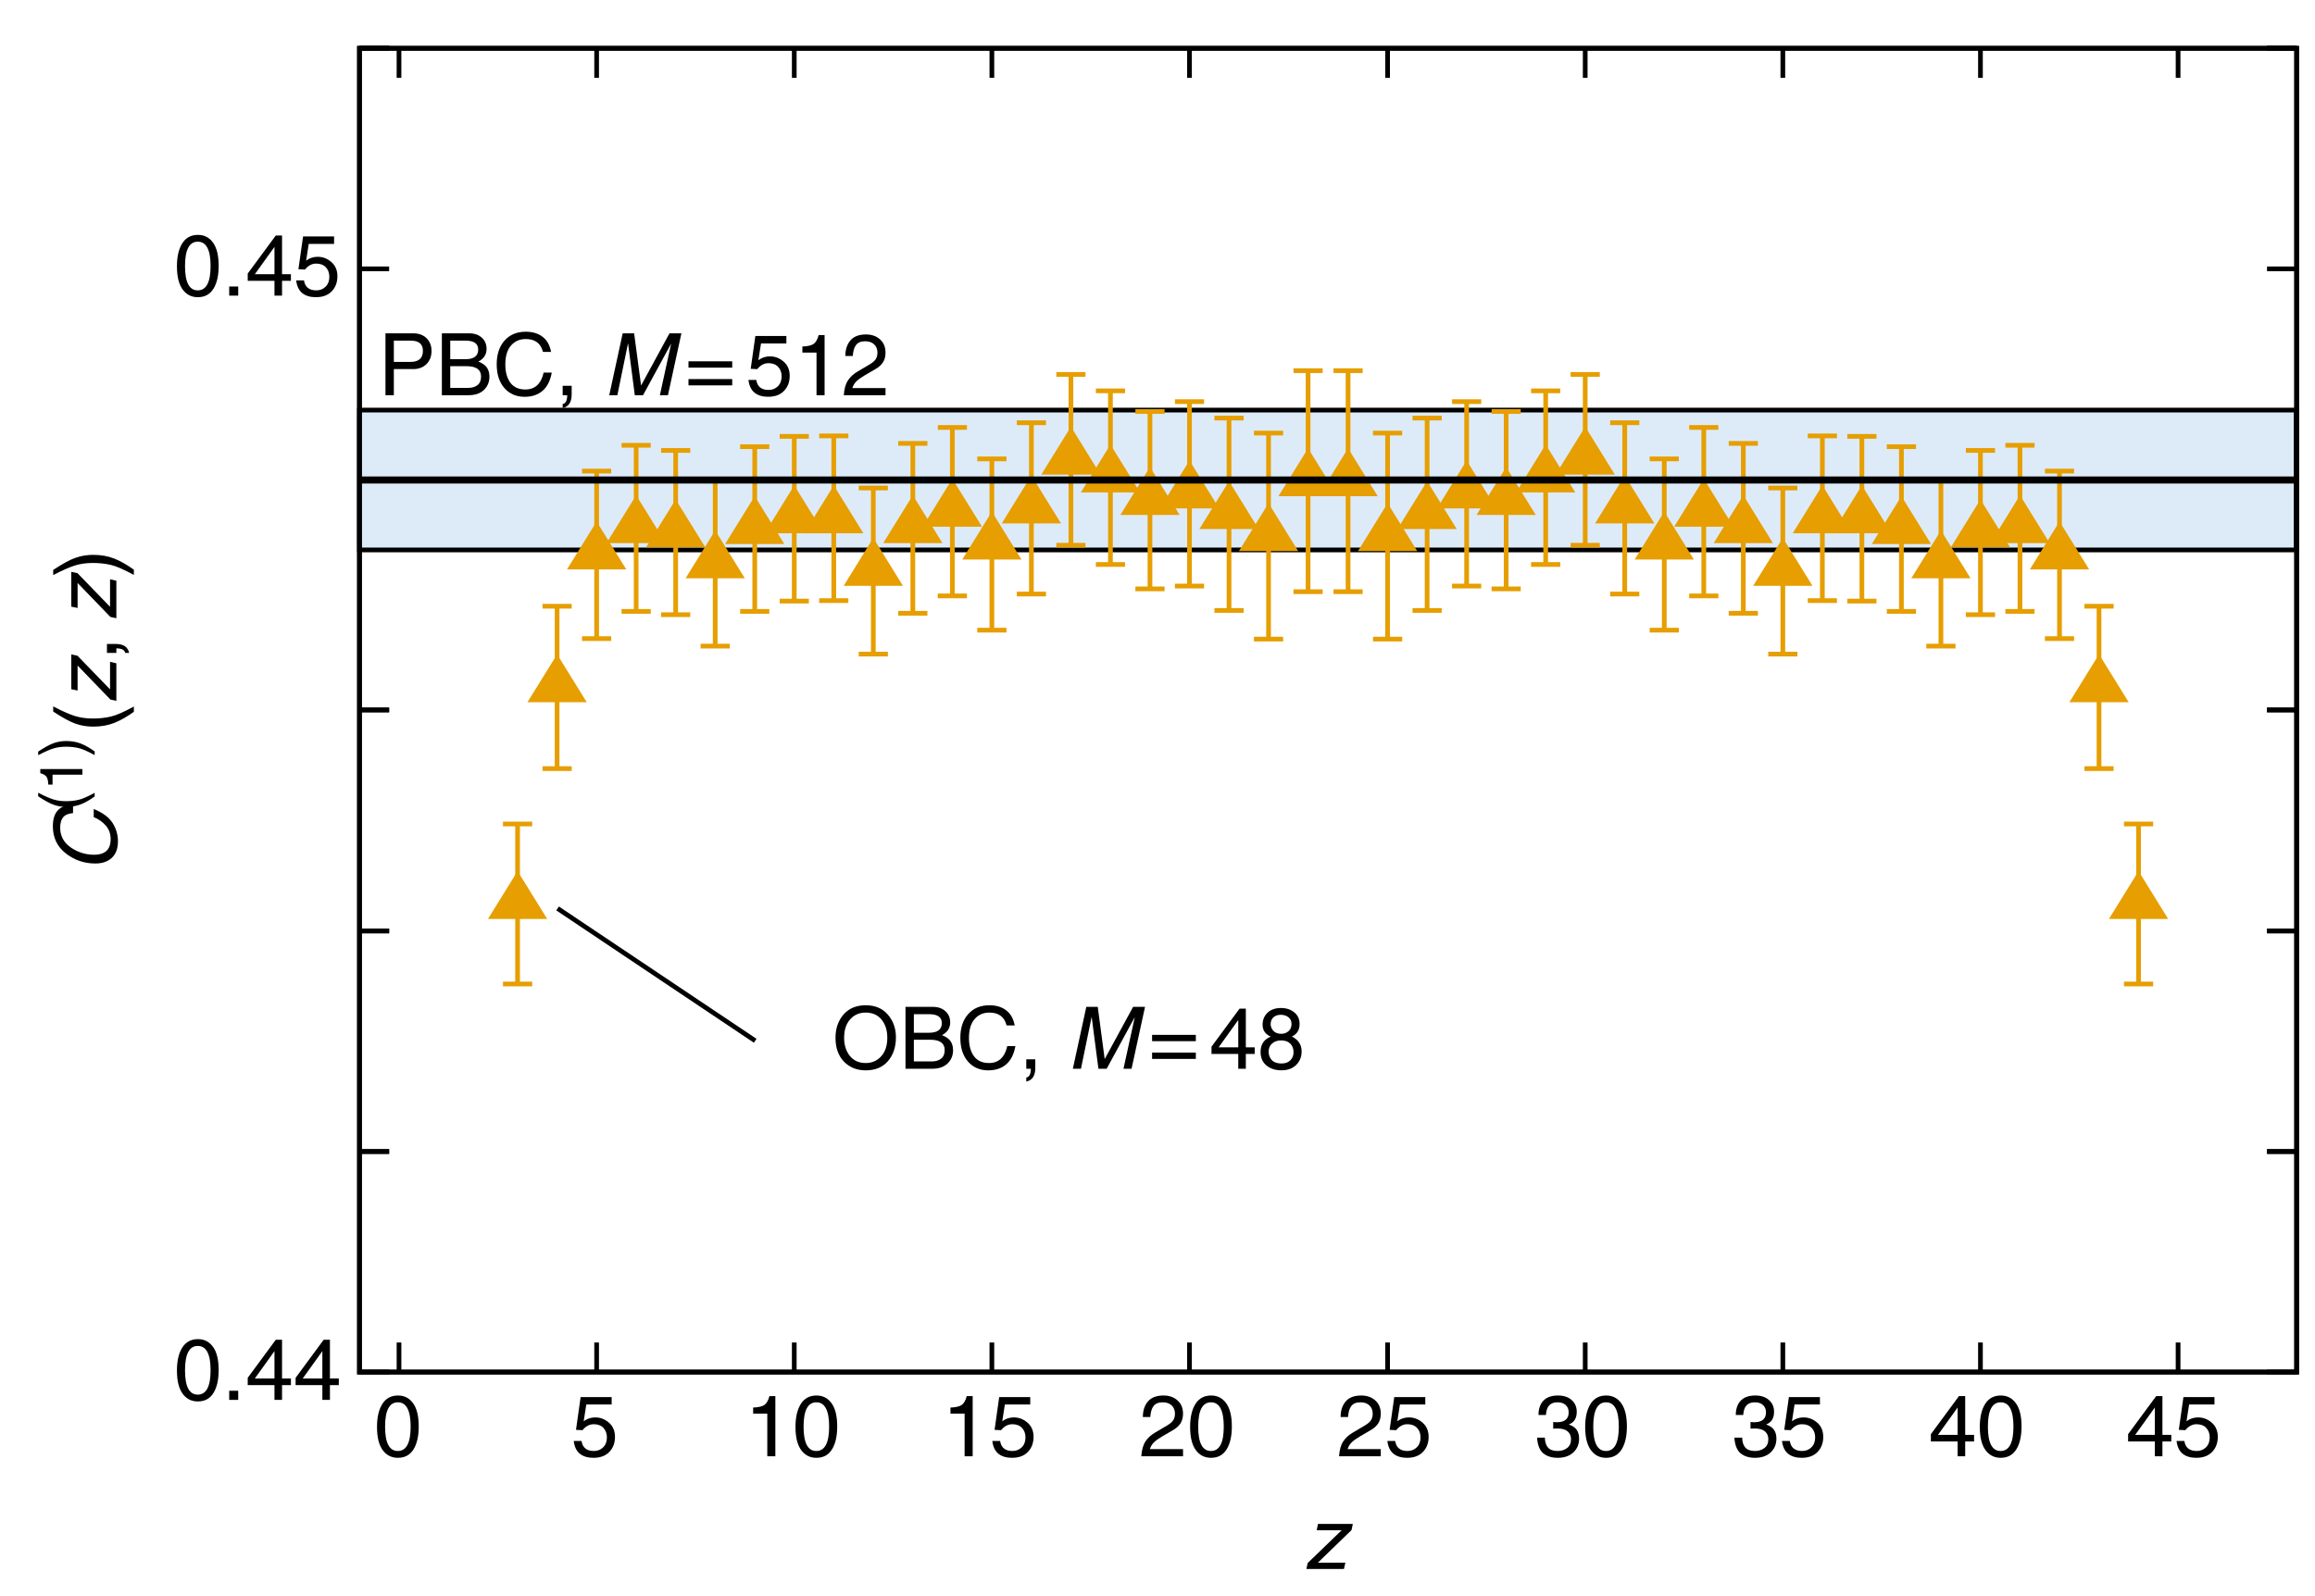
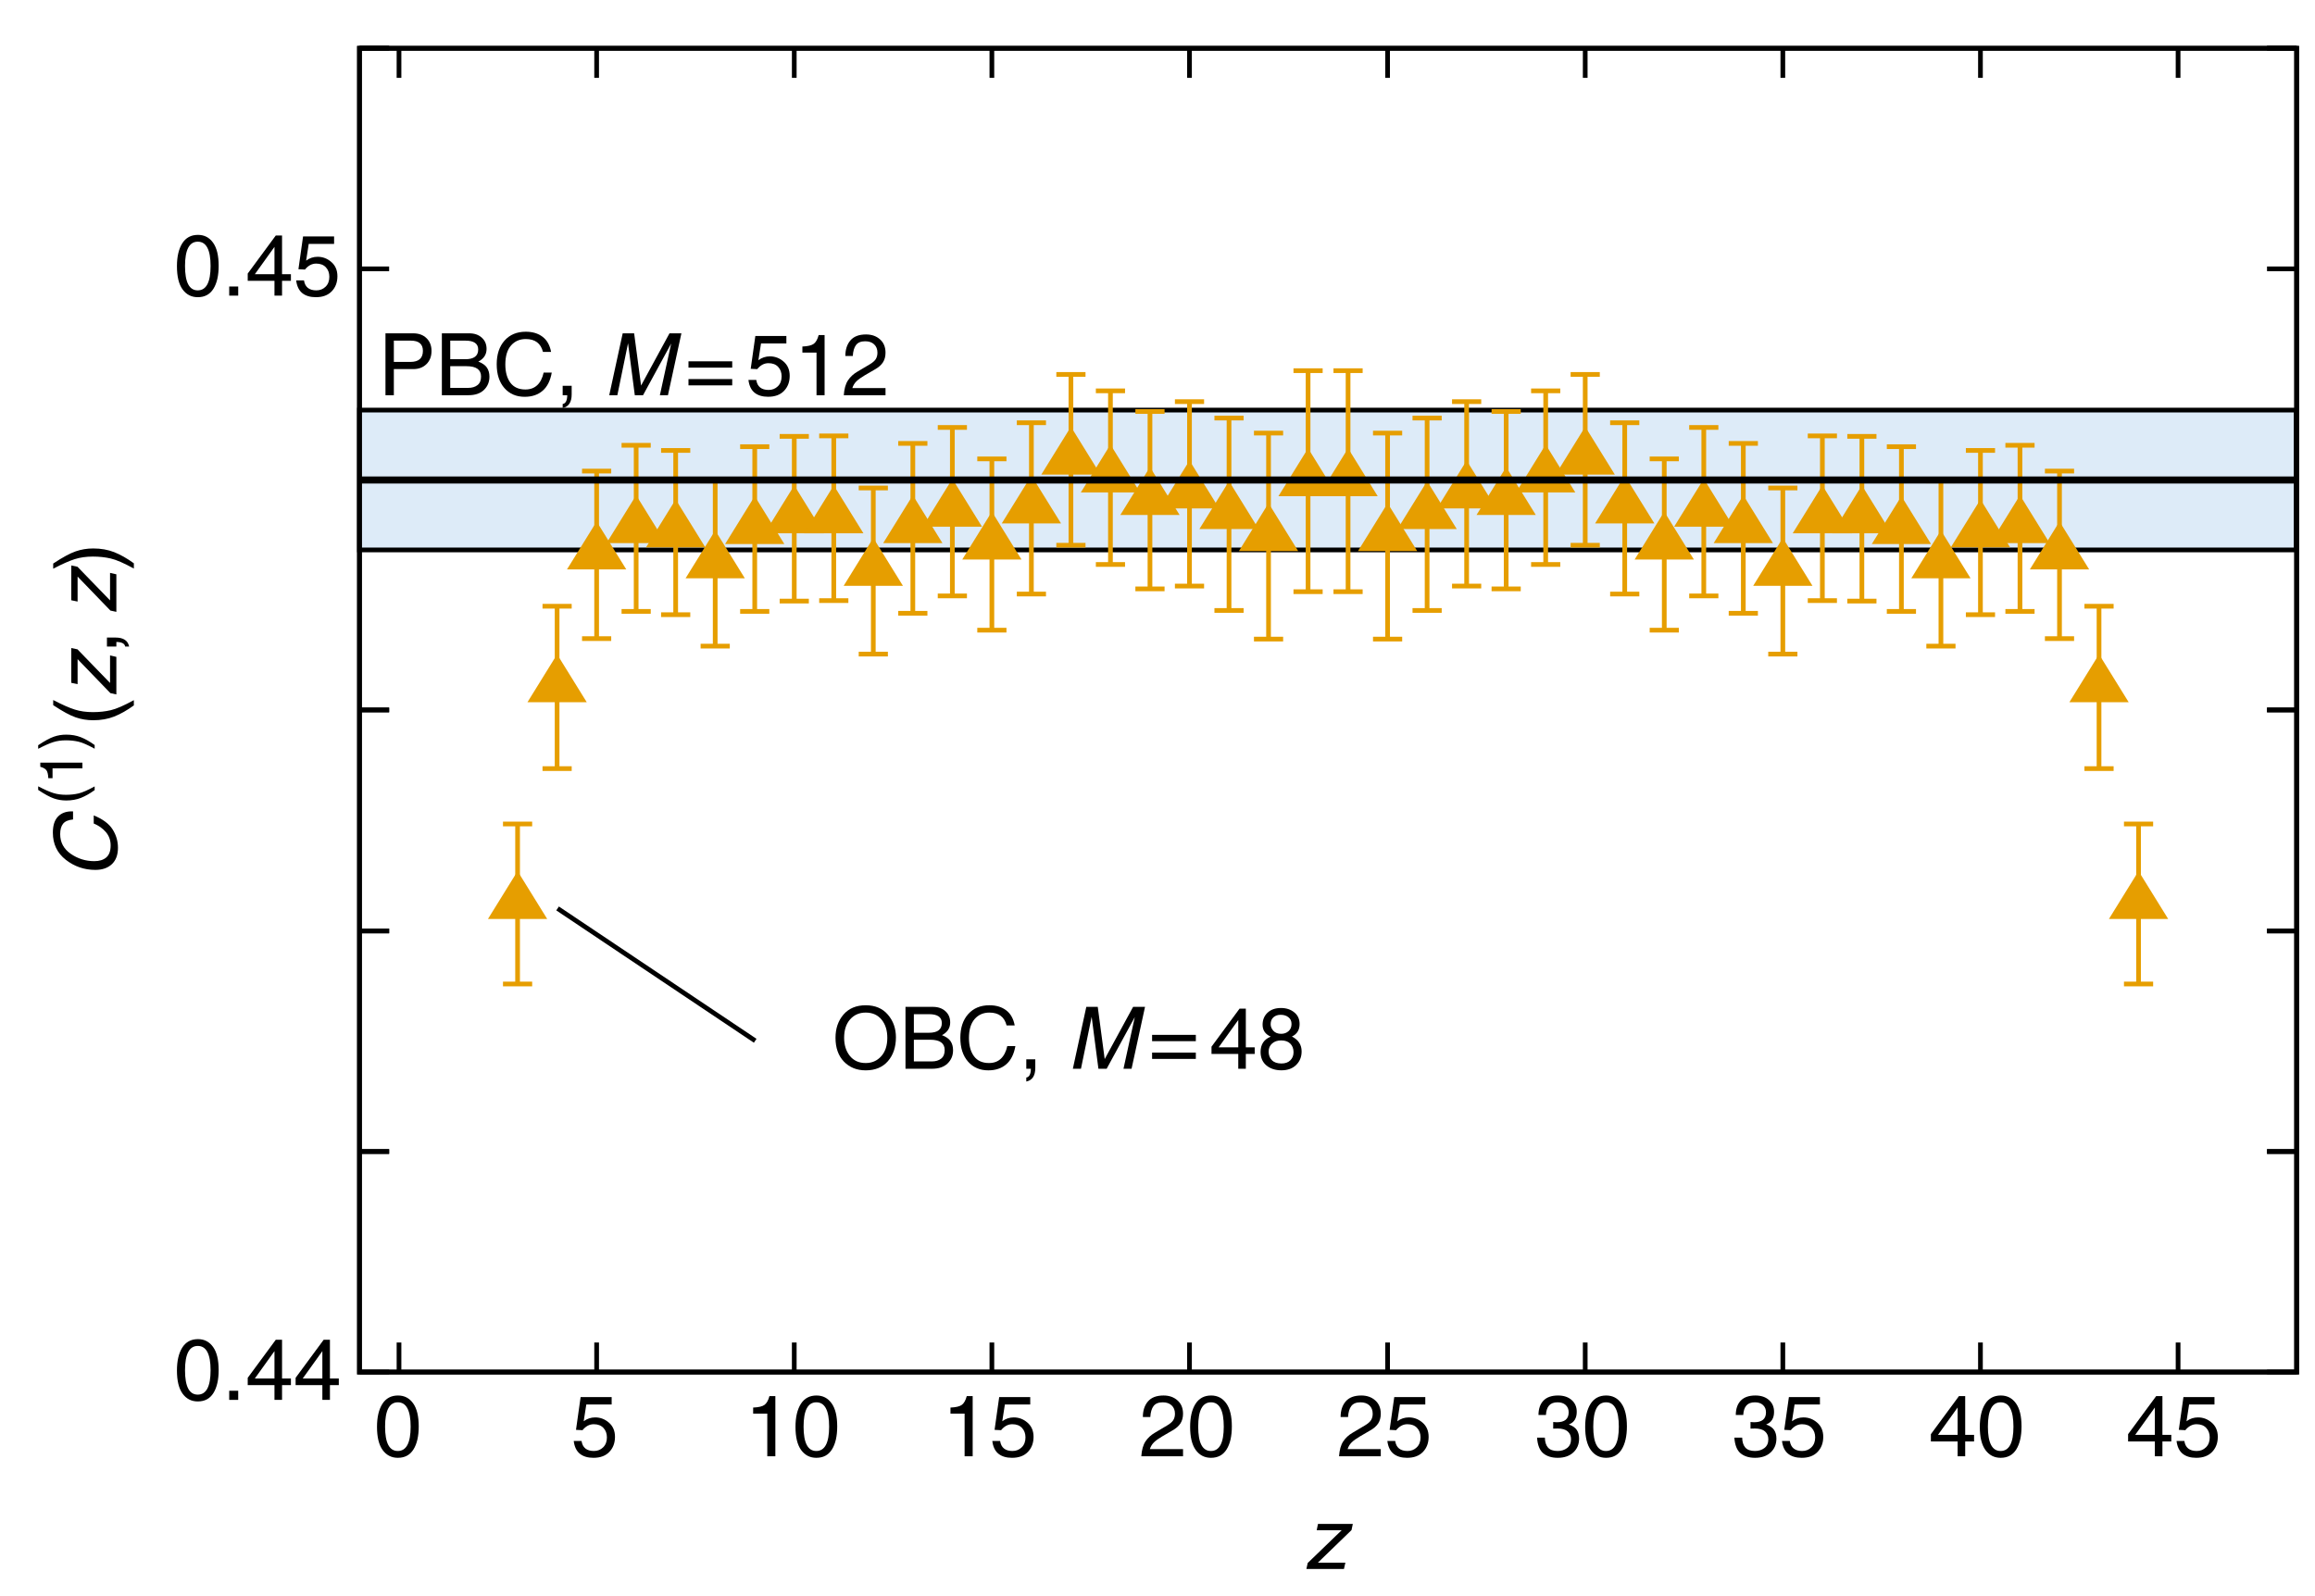
<svg xmlns="http://www.w3.org/2000/svg" xmlns:xlink="http://www.w3.org/1999/xlink" version="1.1" width="246.6pt" height="170pt" viewBox="0 0 246.6 170">
  <defs>
    <clipPath id="cp0">
      <path d="M0 169.995H246.6V-.005H0Z" />
    </clipPath>
    <use id="g2-11" xlink:href="#g0-11" transform="scale(.700109)" />
    <use id="g2-12" xlink:href="#g0-12" transform="scale(.700109)" />
    <use id="g2-20" xlink:href="#g0-20" transform="scale(.700109)" />
    <path id="g1-38" d="M5.924-2.409H6.788Q6.206-.976 5.301-.403Q4.401 .17 3.34 .17Q2.207 .17 1.594-.479Q.985-1.128 .985-2.239Q.985-4.003 2.06-5.382Q3.139-6.761 4.952-6.761Q6.098-6.761 6.658-6.219Q7.218-5.682 7.218-4.764V-4.612H6.354Q6.286-5.364 5.901-5.673T4.795-5.982Q3.479-5.982 2.695-4.854Q1.916-3.725 1.916-2.351Q1.916-1.531 2.315-1.07T3.591-.609Q4.419-.609 5.015-1.119Q5.61-1.634 5.924-2.409ZM5.1-7.263ZM3.273 0Z" />
    <path id="g1-48" d="M.667 0L2.1-6.591H3.318L4.057-1.03L7.083-6.591H8.351L6.918 0H6.058L7.263-5.507L4.267 0H3.389L2.669-5.534L1.531 0H.667Z" />
    <path id="g1-93" d="M.291 0L.43-.636L4.048-4.128H1.388L1.527-4.8H5.234L5.095-4.142L1.513-.672H4.442L4.289 0H.291ZM3.448-5.454ZM0-4.952Z" />
    <path id="g0-11" d="M2.203-6.725Q1.209-5.225 .904-4.334Q.596-3.443 .596-2.463Q.596-1.227 .99-.228Q1.384 .766 2.176 1.863H2.736Q1.867 .282 1.666-.596Q1.46-1.473 1.46-2.498Q1.46-3.569 1.733-4.428Q2.001-5.288 2.749-6.725H2.203Z" />
    <path id="g0-12" d="M.851-6.725Q1.845-5.225 2.149-4.334Q2.458-3.443 2.458-2.463Q2.458-1.227 2.064-.228Q1.67 .766 .878 1.863H.318Q1.187 .282 1.388-.596Q1.594-1.473 1.594-2.498Q1.594-3.569 1.321-4.428Q1.052-5.288 .304-6.725H.851Z" />
    <path id="g0-15" d="M.806 .936Q1.281 .864 1.294 0H.806V-1.003H1.764V-.09Q1.764 1.164 .806 1.361V.936Z" />
    <path id="g0-17" d="M.806-.972H1.764V0H.806V-.972Z" />
    <path id="g0-19" d="M.34-3.125Q.34-4.666 .904-5.566Q1.473-6.47 2.579-6.47Q3.591-6.47 4.186-5.637Q4.782-4.809 4.782-3.179Q4.782-1.621 4.222-.725Q3.663 .166 2.561 .166Q1.545 .166 .94-.663Q.34-1.491 .34-3.125ZM1.2-3.152Q1.2-.56 2.552-.56Q3.922-.56 3.922-3.152T2.561-5.745T1.2-3.152Z" />
    <path id="g0-20" d="M.931-5.185Q1.809-5.221 2.145-5.476Q2.485-5.731 2.664-6.403H3.295V0H2.436V-4.54H.931V-5.185Z" />
    <path id="g0-21" d="M.242 0Q.309-1.007 .681-1.572Q1.052-2.14 1.697-2.512L3.009-3.291Q3.457-3.555 3.64-3.837Q3.824-4.124 3.824-4.531Q3.824-5.091 3.47-5.418Q3.121-5.745 2.521-5.745Q1.849-5.745 1.545-5.346Q1.245-4.952 1.2-4.178H.407Q.407-5.207 .949-5.839T2.61-6.47Q3.515-6.47 4.097-5.946Q4.684-5.427 4.684-4.527Q4.684-3.922 4.406-3.492Q4.128-3.067 3.551-2.745L2.458-2.109Q1.881-1.769 1.581-1.473Q1.285-1.182 1.151-.757H4.684V0H.242Z" />
    <path id="g0-22" d="M.313-1.984H1.146Q1.16-1.29 1.482-.922Q1.809-.56 2.507-.56Q3.094-.56 3.51-.873Q3.931-1.191 3.931-1.804Q3.931-2.337 3.573-2.646T2.498-2.955Q2.346-2.955 2.033-2.942V-3.645Q2.342-3.622 2.418-3.622Q3.681-3.622 3.681-4.675Q3.681-5.163 3.363-5.454Q3.049-5.745 2.498-5.745Q1.898-5.745 1.598-5.409T1.258-4.392H.466Q.47-5.373 .99-5.919Q1.513-6.47 2.552-6.47Q3.452-6.47 3.994-5.991Q4.54-5.516 4.54-4.733Q4.54-3.698 3.694-3.385Q4.307-3.166 4.549-2.794Q4.791-2.427 4.791-1.885Q4.791-.972 4.173-.403T2.516 .166Q1.567 .166 .981-.309Q.399-.788 .313-1.984Z" />
    <path id="g0-23" d="M.228-2.351L3.215-6.403H3.882V-2.279H4.827V-1.576H3.882V0H3.076V-1.576H.228V-2.351ZM.985-2.279H3.076V-5.194L.985-2.279Z" />
    <path id="g0-24" d="M.287-1.625H1.119Q1.281-.56 2.436-.56Q3.018-.56 3.416-.949Q3.819-1.339 3.819-2.006Q3.819-2.624 3.448-3.018T2.418-3.412Q1.737-3.412 1.222-2.776L.528-2.812L1.021-6.304H4.325V-5.512H1.625L1.348-3.73Q1.898-4.137 2.57-4.137Q3.394-4.137 4.034-3.578Q4.679-3.018 4.679-2.069Q4.679-1.088 4.075-.461Q3.475 .166 2.382 .166Q1.478 .166 .936-.269Q.399-.707 .287-1.625Z" />
    <path id="g0-27" d="M1.437-3.421Q.569-3.801 .569-4.684Q.569-5.472 1.097-5.969Q1.63-6.47 2.525-6.47Q3.367-6.47 3.936-6.009Q4.509-5.552 4.509-4.76Q4.509-3.819 3.689-3.43Q4.724-2.915 4.724-1.845Q4.724-.972 4.142-.403Q3.564 .166 2.575 .166Q1.607 .166 .981-.349T.354-1.795Q.354-2.982 1.437-3.421ZM1.213-1.818Q1.213-1.272 1.558-.913Q1.903-.56 2.579-.56Q3.179-.56 3.519-.896Q3.864-1.231 3.864-1.76Q3.864-2.333 3.519-2.673Q3.175-3.018 2.539-3.018Q1.961-3.018 1.585-2.691Q1.213-2.369 1.213-1.818ZM1.428-4.742Q1.428-4.361 1.719-4.039Q2.01-3.721 2.548-3.721Q3.013-3.721 3.331-4.003T3.649-4.764Q3.649-5.234 3.318-5.489Q2.991-5.745 2.494-5.745Q2.019-5.745 1.724-5.481Q1.428-5.221 1.428-4.742Z" />
    <path id="g0-32" d="M.358-1.719H5.015V-1.048H.358V-1.719ZM.358-3.609H5.015V-2.937H.358V-3.609Z" />
    <path id="g0-37" d="M.681 0V-6.591H3.582Q4.424-6.591 4.93-6.13Q5.44-5.673 5.44-4.93Q5.44-4.039 4.563-3.578Q5.225-3.322 5.485-2.928T5.745-1.97Q5.745-1.128 5.163-.564T3.51 0H.681ZM1.572-.779H3.47Q4.097-.779 4.473-1.075Q4.854-1.37 4.854-1.988Q4.854-3.09 3.313-3.09H1.572V-.779ZM1.572-3.833H3.175Q4.549-3.833 4.549-4.863Q4.549-5.812 3.188-5.812H1.572V-3.833Z" />
    <path id="g0-38" d="M5.4-2.409H6.264Q6.036-1.119 5.292-.475T3.381 .17Q2.042 .17 1.222-.761Q.403-1.697 .403-3.295Q.403-4.876 1.236-5.816Q2.073-6.761 3.501-6.761Q4.581-6.761 5.283-6.224Q5.991-5.691 6.192-4.612H5.328Q4.984-5.982 3.497-5.982Q2.525-5.982 1.921-5.288Q1.321-4.594 1.321-3.273Q1.321-2.055 1.858-1.33Q2.395-.609 3.457-.609Q4.227-.609 4.715-1.066Q5.207-1.527 5.4-2.409ZM3.501-7.263ZM3.389 0Z" />
    <path id="g0-50" d="M.363-3.295Q.363-4.782 1.213-5.772Q2.069-6.761 3.582-6.761Q5.086-6.761 5.942-5.758Q6.797-4.76 6.797-3.349Q6.797-1.795 5.946-.81Q5.095 .17 3.578 .17Q2.158 .17 1.258-.761Q.363-1.697 .363-3.295ZM1.281-3.295Q1.281-2.14 1.885-1.375Q2.494-.609 3.582-.609Q4.576-.609 5.225-1.325Q5.879-2.046 5.879-3.295Q5.879-4.491 5.266-5.234Q4.652-5.982 3.578-5.982Q2.561-5.982 1.921-5.261T1.281-3.295ZM3.555-7.263Z" />
    <path id="g0-51" d="M.793-6.591H3.743Q4.634-6.591 5.163-6.072Q5.695-5.557 5.695-4.715Q5.695-3.842 5.154-3.309Q4.616-2.781 3.752-2.781H1.684V0H.793V-6.591ZM1.684-5.812V-3.546H3.448Q4.778-3.546 4.778-4.724Q4.778-5.812 3.484-5.812H1.684Z" />
  </defs>
  <g id="page1">
    <g transform="matrix(1.00048 0 0 1.00048 72 72)">
      <use x="-53.466" y="77.122" xlink:href="#g0-19" />
      <use x="-48.367" y="77.122" xlink:href="#g0-17" />
      <use x="-45.818" y="77.122" xlink:href="#g0-23" />
      <use x="-40.719" y="77.122" xlink:href="#g0-23" />
      <use x="-53.466" y="-40.481" xlink:href="#g0-19" />
      <use x="-48.367" y="-40.481" xlink:href="#g0-17" />
      <use x="-45.818" y="-40.481" xlink:href="#g0-23" />
      <use x="-40.719" y="-40.481" xlink:href="#g0-24" />
      <use x="-32.165" y="83.125" xlink:href="#g0-19" />
      <use x="-11.166" y="83.125" xlink:href="#g0-24" />
      <use x="7.293" y="83.125" xlink:href="#g0-20" />
      <use x="12.392" y="83.125" xlink:href="#g0-19" />
      <use x="28.302" y="83.125" xlink:href="#g0-20" />
      <use x="33.4" y="83.125" xlink:href="#g0-24" />
      <use x="49.31" y="83.125" xlink:href="#g0-21" />
      <use x="54.409" y="83.125" xlink:href="#g0-19" />
      <use x="70.364" y="83.125" xlink:href="#g0-21" />
      <use x="75.463" y="83.125" xlink:href="#g0-24" />
      <use x="91.373" y="83.125" xlink:href="#g0-22" />
      <use x="96.471" y="83.125" xlink:href="#g0-19" />
      <use x="112.381" y="83.125" xlink:href="#g0-22" />
      <use x="117.48" y="83.125" xlink:href="#g0-24" />
      <use x="133.39" y="83.125" xlink:href="#g0-23" />
      <use x="138.488" y="83.125" xlink:href="#g0-19" />
      <use x="154.389" y="83.125" xlink:href="#g0-23" />
      <use x="159.488" y="83.125" xlink:href="#g0-24" />
      <use x="-31.716" y="-29.876" xlink:href="#g0-51" />
      <use x="-25.6" y="-29.876" xlink:href="#g0-37" />
      <use x="-19.483" y="-29.876" xlink:href="#g0-38" />
      <use x="-12.863" y="-29.876" xlink:href="#g0-15" />
      <use x="-7.766" y="-29.876" xlink:href="#g1-48" />
      <use x=".98" y="-29.876" xlink:href="#g0-32" />
      <use x="7.436" y="-29.876" xlink:href="#g0-24" />
      <use x="12.535" y="-29.876" xlink:href="#g0-20" />
      <use x="17.633" y="-29.876" xlink:href="#g0-21" />
      <use x="16.629" y="41.856" xlink:href="#g0-50" />
      <use x="23.763" y="41.856" xlink:href="#g0-37" />
      <use x="29.88" y="41.856" xlink:href="#g0-38" />
      <use x="36.5" y="41.856" xlink:href="#g0-15" />
      <use x="41.596" y="41.856" xlink:href="#g1-48" />
      <use x="50.342" y="41.856" xlink:href="#g0-32" />
      <use x="56.798" y="41.856" xlink:href="#g0-23" />
      <use x="61.896" y="41.856" xlink:href="#g0-27" />
    </g>
    <g clip-path="url(#cp0)">
      <path d="M38.293 122.695H41.451M244.645 122.695H241.488" stroke="#000" fill="none" stroke-width=".501" stroke-miterlimit="3.8" />
      <path d="M38.293 99.195H41.451M244.645 99.195H241.488" stroke="#000" fill="none" stroke-width=".501" stroke-miterlimit="3.8" />
      <path d="M38.293 75.645H41.451M244.645 75.645H241.488" stroke="#000" fill="none" stroke-width=".501" stroke-miterlimit="3.8" />
      <path d="M38.293 52.145H41.451M244.645 52.145H241.488" stroke="#000" fill="none" stroke-width=".501" stroke-miterlimit="3.8" />
      <path d="M38.293 5.145H41.451M244.645 5.145H241.488" stroke="#000" fill="none" stroke-width=".501" stroke-miterlimit="3.8" />
      <path d="M38.293 146.195H41.451M244.645 146.195H241.488" stroke="#000" fill="none" stroke-width=".501" stroke-miterlimit="3.8" />
      <path d="M38.293 122.695H41.451M244.645 122.695H241.488M38.293 99.195H41.451M244.645 99.195H241.488M38.293 75.645H41.451M244.645 75.645H241.488M38.293 52.145H41.451M244.645 52.145H241.488M38.293 28.645H41.451M244.645 28.645H241.488" stroke="#000" fill="none" stroke-width=".501" stroke-miterlimit="3.8" />
      <path d="M38.293 5.145H41.451M244.645 5.145H241.488M42.503 146.195V143.045M42.503 5.145V8.295" stroke="#000" fill="none" stroke-width=".501" stroke-miterlimit="3.8" />
      <path d="M63.555 146.195V143.045M63.555 5.145V8.295" stroke="#000" fill="none" stroke-width=".501" stroke-miterlimit="3.8" />
      <path d="M84.606 146.195V143.045M84.606 5.145V8.295" stroke="#000" fill="none" stroke-width=".501" stroke-miterlimit="3.8" />
      <path d="M105.657 146.195V143.045M105.657 5.145V8.295" stroke="#000" fill="none" stroke-width=".501" stroke-miterlimit="3.8" />
      <path d="M126.708 146.195V143.045M126.708 5.145V8.295" stroke="#000" fill="none" stroke-width=".501" stroke-miterlimit="3.8" />
      <path d="M147.81 146.195V143.045M147.81 5.145V8.295" stroke="#000" fill="none" stroke-width=".501" stroke-miterlimit="3.8" />
      <path d="M168.861 146.195V143.045M168.861 5.145V8.295" stroke="#000" fill="none" stroke-width=".501" stroke-miterlimit="3.8" />
      <path d="M189.912 146.195V143.045M189.912 5.145V8.295" stroke="#000" fill="none" stroke-width=".501" stroke-miterlimit="3.8" />
      <path d="M210.963 146.195V143.045M210.963 5.145V8.295" stroke="#000" fill="none" stroke-width=".501" stroke-miterlimit="3.8" />
      <path d="M232.015 146.195V143.045M232.015 5.145V8.295" stroke="#000" fill="none" stroke-width=".501" stroke-miterlimit="3.8" />
      <path d="M38.293 5.145V146.195H244.645V5.145H38.293Z" stroke="#000" fill="none" stroke-width=".501" stroke-miterlimit="3.8" />
      <path d="M38.293 58.595H244.595V43.695H38.293Z" fill="#ddebf8" />
      <path d="M38.293 58.595V43.695H244.595V58.595H38.293Z" stroke="#000" fill="none" stroke-width=".501" stroke-miterlimit="3.8" />
      <path d="M80.446 110.895L59.395 96.795" stroke="#000" fill="none" stroke-width=".501" stroke-miterlimit="3.8" />
      <path d="M55.134 104.845V87.795M53.58 104.845H56.688M53.58 87.795H56.688M59.344 81.895V64.595M57.791 81.895H60.898M57.791 64.595H60.898M63.555 68.045V50.195M62.001 68.045H65.108M62.001 50.195H65.108M67.765 65.145V47.445M66.211 65.145H69.319M66.211 47.445H69.319M71.975 65.495V47.995M70.421 65.495H73.529M70.421 47.995H73.529M76.185 68.845V51.245M74.632 68.845H77.739M74.632 51.245H77.739M80.396 65.145V47.595M78.842 65.145H81.949M78.842 47.595H81.949M84.606 64.045V46.495M83.052 64.045H86.16M83.052 46.495H86.16M88.816 63.995V46.445M87.262 63.995H90.37M87.262 46.445H90.37M93.026 69.695V51.995M91.473 69.695H94.58M91.473 51.995H94.58M97.237 65.345V47.245M95.683 65.345H98.79M95.683 47.245H98.79M101.447 63.495V45.545M99.893 63.495H103.001M99.893 45.545H103.001M105.657 67.145V48.895M104.103 67.145H107.211M104.103 48.895H107.211M109.867 63.295V45.045M108.314 63.295H111.421M108.314 45.045H111.421M114.078 58.095V39.895M112.524 58.095H115.631M112.524 39.895H115.631M118.288 60.145V41.645M116.734 60.145H119.842M116.734 41.645H119.842M122.498 62.745V43.845M120.944 62.745H124.052M120.944 43.845H124.052M126.708 62.445V42.795M125.155 62.445H128.262M125.155 42.795H128.262M130.919 65.045V44.545M129.365 65.045H132.472M129.365 44.545H132.472M135.129 68.095V46.145M133.575 68.095H136.683M133.575 46.145H136.683M139.339 63.045V39.495M137.785 63.045H140.893M137.785 39.495H140.893M143.6 63.045V39.495M142.046 63.045H145.153M142.046 39.495H145.153M147.81 68.095V46.145M146.256 68.095H149.364M146.256 46.145H149.364M152.02 65.045V44.545M150.466 65.045H153.574M150.466 44.545H153.574M156.23 62.445V42.795M154.676 62.445H157.784M154.676 42.795H157.784M160.441 62.745V43.845M158.887 62.745H161.994M158.887 43.845H161.994M164.651 60.145V41.645M163.097 60.145H166.205M163.097 41.645H166.205M168.861 58.095V39.895M167.307 58.095H170.415M167.307 39.895H170.415M173.071 63.295V45.045M171.517 63.295H174.625M171.517 45.045H174.625M177.282 67.145V48.895M175.728 67.145H178.835M175.728 48.895H178.835M181.492 63.495V45.545M179.938 63.495H183.046M179.938 45.545H183.046M185.702 65.345V47.245M184.148 65.345H187.256M184.148 47.245H187.256M189.912 69.695V51.995M188.358 69.695H191.466M188.358 51.995H191.466M194.123 63.995V46.445M192.569 63.995H195.676M192.569 46.445H195.676M198.333 64.045V46.495M196.779 64.045H199.887M196.779 46.495H199.887M202.543 65.145V47.595M200.989 65.145H204.097M200.989 47.595H204.097M206.753 68.845V51.245M205.199 68.845H208.307M205.199 51.245H208.307M210.963 65.495V47.995M209.41 65.495H212.517M209.41 47.995H212.517M215.174 65.145V47.445M213.62 65.145H216.728M213.62 47.445H216.728M219.384 68.045V50.195M217.83 68.045H220.938M217.83 50.195H220.938M223.594 81.895V64.595M222.04 81.895H225.148M222.04 64.595H225.148M227.804 104.845V87.795M226.251 104.845H229.358" stroke="#e69e00" fill="none" stroke-width=".501" stroke-miterlimit="3.8" />
      <path d="M226.251 87.795H229.358" stroke="#e69e00" fill="none" stroke-width=".501" stroke-miterlimit="3.8" />
      <path d="M55.134 96.345" stroke="#e69e00" fill="none" stroke-width=".501" stroke-miterlimit="3.8" stroke-linecap="round" />
      <path d="M59.344 73.245" stroke="#e69e00" fill="none" stroke-width=".501" stroke-miterlimit="3.8" stroke-linecap="round" />
      <path d="M63.555 59.095" stroke="#e69e00" fill="none" stroke-width=".501" stroke-miterlimit="3.8" stroke-linecap="round" />
      <path d="M67.765 56.295" stroke="#e69e00" fill="none" stroke-width=".501" stroke-miterlimit="3.8" stroke-linecap="round" />
      <path d="M71.975 56.745" stroke="#e69e00" fill="none" stroke-width=".501" stroke-miterlimit="3.8" stroke-linecap="round" />
      <path d="M76.185 60.045" stroke="#e69e00" fill="none" stroke-width=".501" stroke-miterlimit="3.8" stroke-linecap="round" />
      <path d="M80.396 56.395" stroke="#e69e00" fill="none" stroke-width=".501" stroke-miterlimit="3.8" stroke-linecap="round" />
      <path d="M84.606 55.245" stroke="#e69e00" fill="none" stroke-width=".501" stroke-miterlimit="3.8" stroke-linecap="round" />
      <path d="M88.816 55.245" stroke="#e69e00" fill="none" stroke-width=".501" stroke-miterlimit="3.8" stroke-linecap="round" />
      <path d="M93.026 60.845" stroke="#e69e00" fill="none" stroke-width=".501" stroke-miterlimit="3.8" stroke-linecap="round" />
      <path d="M97.237 56.295" stroke="#e69e00" fill="none" stroke-width=".501" stroke-miterlimit="3.8" stroke-linecap="round" />
      <path d="M101.447 54.545" stroke="#e69e00" fill="none" stroke-width=".501" stroke-miterlimit="3.8" stroke-linecap="round" />
      <path d="M105.657 58.045" stroke="#e69e00" fill="none" stroke-width=".501" stroke-miterlimit="3.8" stroke-linecap="round" />
      <path d="M109.867 54.195" stroke="#e69e00" fill="none" stroke-width=".501" stroke-miterlimit="3.8" stroke-linecap="round" />
      <path d="M114.078 48.995" stroke="#e69e00" fill="none" stroke-width=".501" stroke-miterlimit="3.8" stroke-linecap="round" />
      <path d="M118.288 50.895" stroke="#e69e00" fill="none" stroke-width=".501" stroke-miterlimit="3.8" stroke-linecap="round" />
      <path d="M122.498 53.295" stroke="#e69e00" fill="none" stroke-width=".501" stroke-miterlimit="3.8" stroke-linecap="round" />
      <path d="M126.708 52.595" stroke="#e69e00" fill="none" stroke-width=".501" stroke-miterlimit="3.8" stroke-linecap="round" />
      <path d="M130.919 54.795" stroke="#e69e00" fill="none" stroke-width=".501" stroke-miterlimit="3.8" stroke-linecap="round" />
      <path d="M135.129 57.145" stroke="#e69e00" fill="none" stroke-width=".501" stroke-miterlimit="3.8" stroke-linecap="round" />
      <path d="M139.339 51.295" stroke="#e69e00" fill="none" stroke-width=".501" stroke-miterlimit="3.8" stroke-linecap="round" />
      <path d="M143.6 51.295" stroke="#e69e00" fill="none" stroke-width=".501" stroke-miterlimit="3.8" stroke-linecap="round" />
      <path d="M147.81 57.145" stroke="#e69e00" fill="none" stroke-width=".501" stroke-miterlimit="3.8" stroke-linecap="round" />
      <path d="M152.02 54.795" stroke="#e69e00" fill="none" stroke-width=".501" stroke-miterlimit="3.8" stroke-linecap="round" />
      <path d="M156.23 52.595" stroke="#e69e00" fill="none" stroke-width=".501" stroke-miterlimit="3.8" stroke-linecap="round" />
      <path d="M160.441 53.295" stroke="#e69e00" fill="none" stroke-width=".501" stroke-miterlimit="3.8" stroke-linecap="round" />
      <path d="M164.651 50.895" stroke="#e69e00" fill="none" stroke-width=".501" stroke-miterlimit="3.8" stroke-linecap="round" />
      <path d="M168.861 48.995" stroke="#e69e00" fill="none" stroke-width=".501" stroke-miterlimit="3.8" stroke-linecap="round" />
      <path d="M173.071 54.195" stroke="#e69e00" fill="none" stroke-width=".501" stroke-miterlimit="3.8" stroke-linecap="round" />
      <path d="M177.282 58.045" stroke="#e69e00" fill="none" stroke-width=".501" stroke-miterlimit="3.8" stroke-linecap="round" />
      <path d="M181.492 54.545" stroke="#e69e00" fill="none" stroke-width=".501" stroke-miterlimit="3.8" stroke-linecap="round" />
      <path d="M185.702 56.295" stroke="#e69e00" fill="none" stroke-width=".501" stroke-miterlimit="3.8" stroke-linecap="round" />
      <path d="M189.912 60.845" stroke="#e69e00" fill="none" stroke-width=".501" stroke-miterlimit="3.8" stroke-linecap="round" />
      <path d="M194.123 55.245" stroke="#e69e00" fill="none" stroke-width=".501" stroke-miterlimit="3.8" stroke-linecap="round" />
      <path d="M198.333 55.245" stroke="#e69e00" fill="none" stroke-width=".501" stroke-miterlimit="3.8" stroke-linecap="round" />
      <path d="M202.543 56.395" stroke="#e69e00" fill="none" stroke-width=".501" stroke-miterlimit="3.8" stroke-linecap="round" />
      <path d="M206.753 60.045" stroke="#e69e00" fill="none" stroke-width=".501" stroke-miterlimit="3.8" stroke-linecap="round" />
      <path d="M210.963 56.745" stroke="#e69e00" fill="none" stroke-width=".501" stroke-miterlimit="3.8" stroke-linecap="round" />
      <path d="M215.174 56.295" stroke="#e69e00" fill="none" stroke-width=".501" stroke-miterlimit="3.8" stroke-linecap="round" />
      <path d="M219.384 59.095" stroke="#e69e00" fill="none" stroke-width=".501" stroke-miterlimit="3.8" stroke-linecap="round" />
      <path d="M223.594 73.245" stroke="#e69e00" fill="none" stroke-width=".501" stroke-miterlimit="3.8" stroke-linecap="round" />
      <path d="M227.804 96.345" stroke="#e69e00" fill="none" stroke-width=".501" stroke-miterlimit="3.8" stroke-linecap="round" />
      <path d="M55.134 92.817L51.977 97.92H58.292L55.134 92.817Z" fill="#e69e00" />
      <path d="M59.344 69.717L56.187 74.82H62.502L59.344 69.717Z" fill="#e69e00" />
      <path d="M63.555 55.567L60.397 60.67H66.712L63.555 55.567Z" fill="#e69e00" />
      <path d="M67.765 52.767L64.607 57.87H70.923L67.765 52.767Z" fill="#e69e00" />
      <path d="M71.975 53.217L68.818 58.32H75.133L71.975 53.217Z" fill="#e69e00" />
      <path d="M76.185 56.517L73.028 61.62H79.343L76.185 56.517Z" fill="#e69e00" />
      <path d="M80.396 52.867L77.238 57.97H83.553L80.396 52.867Z" fill="#e69e00" />
      <path d="M84.606 51.717L81.448 56.82H87.764L84.606 51.717Z" fill="#e69e00" />
      <path d="M88.816 51.717L85.658 56.82H91.974L88.816 51.717Z" fill="#e69e00" />
      <path d="M93.026 57.317L89.869 62.42H96.184L93.026 57.317Z" fill="#e69e00" />
      <path d="M97.237 52.767L94.079 57.87H100.394L97.237 52.767Z" fill="#e69e00" />
      <path d="M101.447 51.017L98.289 56.12H104.605L101.447 51.017Z" fill="#e69e00" />
      <path d="M105.657 54.517L102.499 59.62H108.815L105.657 54.517Z" fill="#e69e00" />
      <path d="M109.867 50.667L106.71 55.77H113.025L109.867 50.667Z" fill="#e69e00" />
      <path d="M114.078 45.467L110.92 50.57H117.235L114.078 45.467Z" fill="#e69e00" />
      <path d="M118.288 47.367L115.13 52.47H121.446L118.288 47.367Z" fill="#e69e00" />
      <path d="M122.498 49.767L119.34 54.87H125.656L122.498 49.767Z" fill="#e69e00" />
      <path d="M126.708 49.067L123.551 54.17H129.866L126.708 49.067Z" fill="#e69e00" />
      <path d="M130.919 51.267L127.761 56.37H134.076L130.919 51.267Z" fill="#e69e00" />
      <path d="M135.129 53.617L131.971 58.72H138.287L135.129 53.617Z" fill="#e69e00" />
      <path d="M139.339 47.767L136.181 52.87H142.497L139.339 47.767Z" fill="#e69e00" />
      <path d="M143.6 47.767L140.442 52.87H146.757L143.6 47.767Z" fill="#e69e00" />
      <path d="M147.81 53.617L144.652 58.72H150.967L147.81 53.617Z" fill="#e69e00" />
      <path d="M152.02 51.267L148.862 56.37H155.178L152.02 51.267Z" fill="#e69e00" />
      <path d="M156.23 49.067L153.073 54.17H159.388L156.23 49.067Z" fill="#e69e00" />
      <path d="M160.441 49.767L157.283 54.87H163.598L160.441 49.767Z" fill="#e69e00" />
      <path d="M164.651 47.367L161.493 52.47H167.808L164.651 47.367Z" fill="#e69e00" />
      <path d="M168.861 45.467L165.703 50.57H172.019L168.861 45.467Z" fill="#e69e00" />
      <path d="M173.071 50.667L169.914 55.77H176.229L173.071 50.667Z" fill="#e69e00" />
      <path d="M177.282 54.517L174.124 59.62H180.439L177.282 54.517Z" fill="#e69e00" />
      <path d="M181.492 51.017L178.334 56.12H184.649L181.492 51.017Z" fill="#e69e00" />
      <path d="M185.702 52.767L182.544 57.87H188.86L185.702 52.767Z" fill="#e69e00" />
      <path d="M189.912 57.317L186.755 62.42H193.07L189.912 57.317Z" fill="#e69e00" />
      <path d="M194.123 51.717L190.965 56.82H197.28L194.123 51.717Z" fill="#e69e00" />
      <path d="M198.333 51.717L195.175 56.82H201.49L198.333 51.717Z" fill="#e69e00" />
      <path d="M202.543 52.867L199.385 57.97H205.701L202.543 52.867Z" fill="#e69e00" />
      <path d="M206.753 56.517L203.596 61.62H209.911L206.753 56.517Z" fill="#e69e00" />
      <path d="M210.963 53.217L207.806 58.32H214.121L210.963 53.217Z" fill="#e69e00" />
      <path d="M215.174 52.767L212.016 57.87H218.331L215.174 52.767Z" fill="#e69e00" />
      <path d="M219.384 55.567L216.226 60.67H222.542L219.384 55.567Z" fill="#e69e00" />
      <path d="M223.594 69.717L220.437 74.82H226.752L223.594 69.717Z" fill="#e69e00" />
      <path d="M227.804 92.817L224.647 97.92H230.962L227.804 92.817Z" fill="#e69e00" />
      <path d="M38.293 51.145H244.645" stroke="#000" fill="none" stroke-width=".751" stroke-miterlimit="3.8" />
      <path d="M38.293 5.145V146.195H244.645V5.145H38.293Z" stroke="#000" fill="none" stroke-width=".501" stroke-miterlimit="3.8" />
    </g>
    <g transform="matrix(0 -1.00048 1.00048 0 5.802002 13.198)">
-       <use x="-79.756" y="6.59" xlink:href="#g1-38" />
+       <use x="-80.437" y="6.59" xlink:href="#g1-38" />
    </g>
    <g transform="matrix(0 -1.000639 1.000639 0 5.802002 13.198)">
-       <use x="-73.146" y="2.974" xlink:href="#g2-11" />
-       <use x="-71.008" y="2.974" xlink:href="#g2-20" />
-       <use x="-67.438" y="2.974" xlink:href="#g2-12" />
+       <use x="-72.465" y="2.974" xlink:href="#g2-11" />
+       <use x="-70.327" y="2.974" xlink:href="#g2-20" />
+       <use x="-66.758" y="2.974" xlink:href="#g2-12" />
    </g>
    <g transform="matrix(0 -1.00048 1.00048 0 5.802002 13.198)">
-       <use x="-64.79" y="6.59" xlink:href="#g0-11" />
-       <use x="-61.737" y="6.59" xlink:href="#g1-93" />
-       <use x="-57.151" y="6.59" xlink:href="#g0-15" />
-       <use x="-52.943" y="6.59" xlink:href="#g1-93" />
-       <use x="-48.358" y="6.59" xlink:href="#g0-12" />
+       <use x="-64.11" y="6.59" xlink:href="#g0-11" />
+       <use x="-61.056" y="6.59" xlink:href="#g1-93" />
+       <use x="-56.471" y="6.59" xlink:href="#g0-15" />
+       <use x="-52.262" y="6.59" xlink:href="#g1-93" />
+       <use x="-47.677" y="6.59" xlink:href="#g0-12" />
    </g>
    <g transform="matrix(1.00048 0 0 1.00048 72 72)">
      <use x="66.837" y="95.131" xlink:href="#g1-93" />
    </g>
  </g>
</svg>
